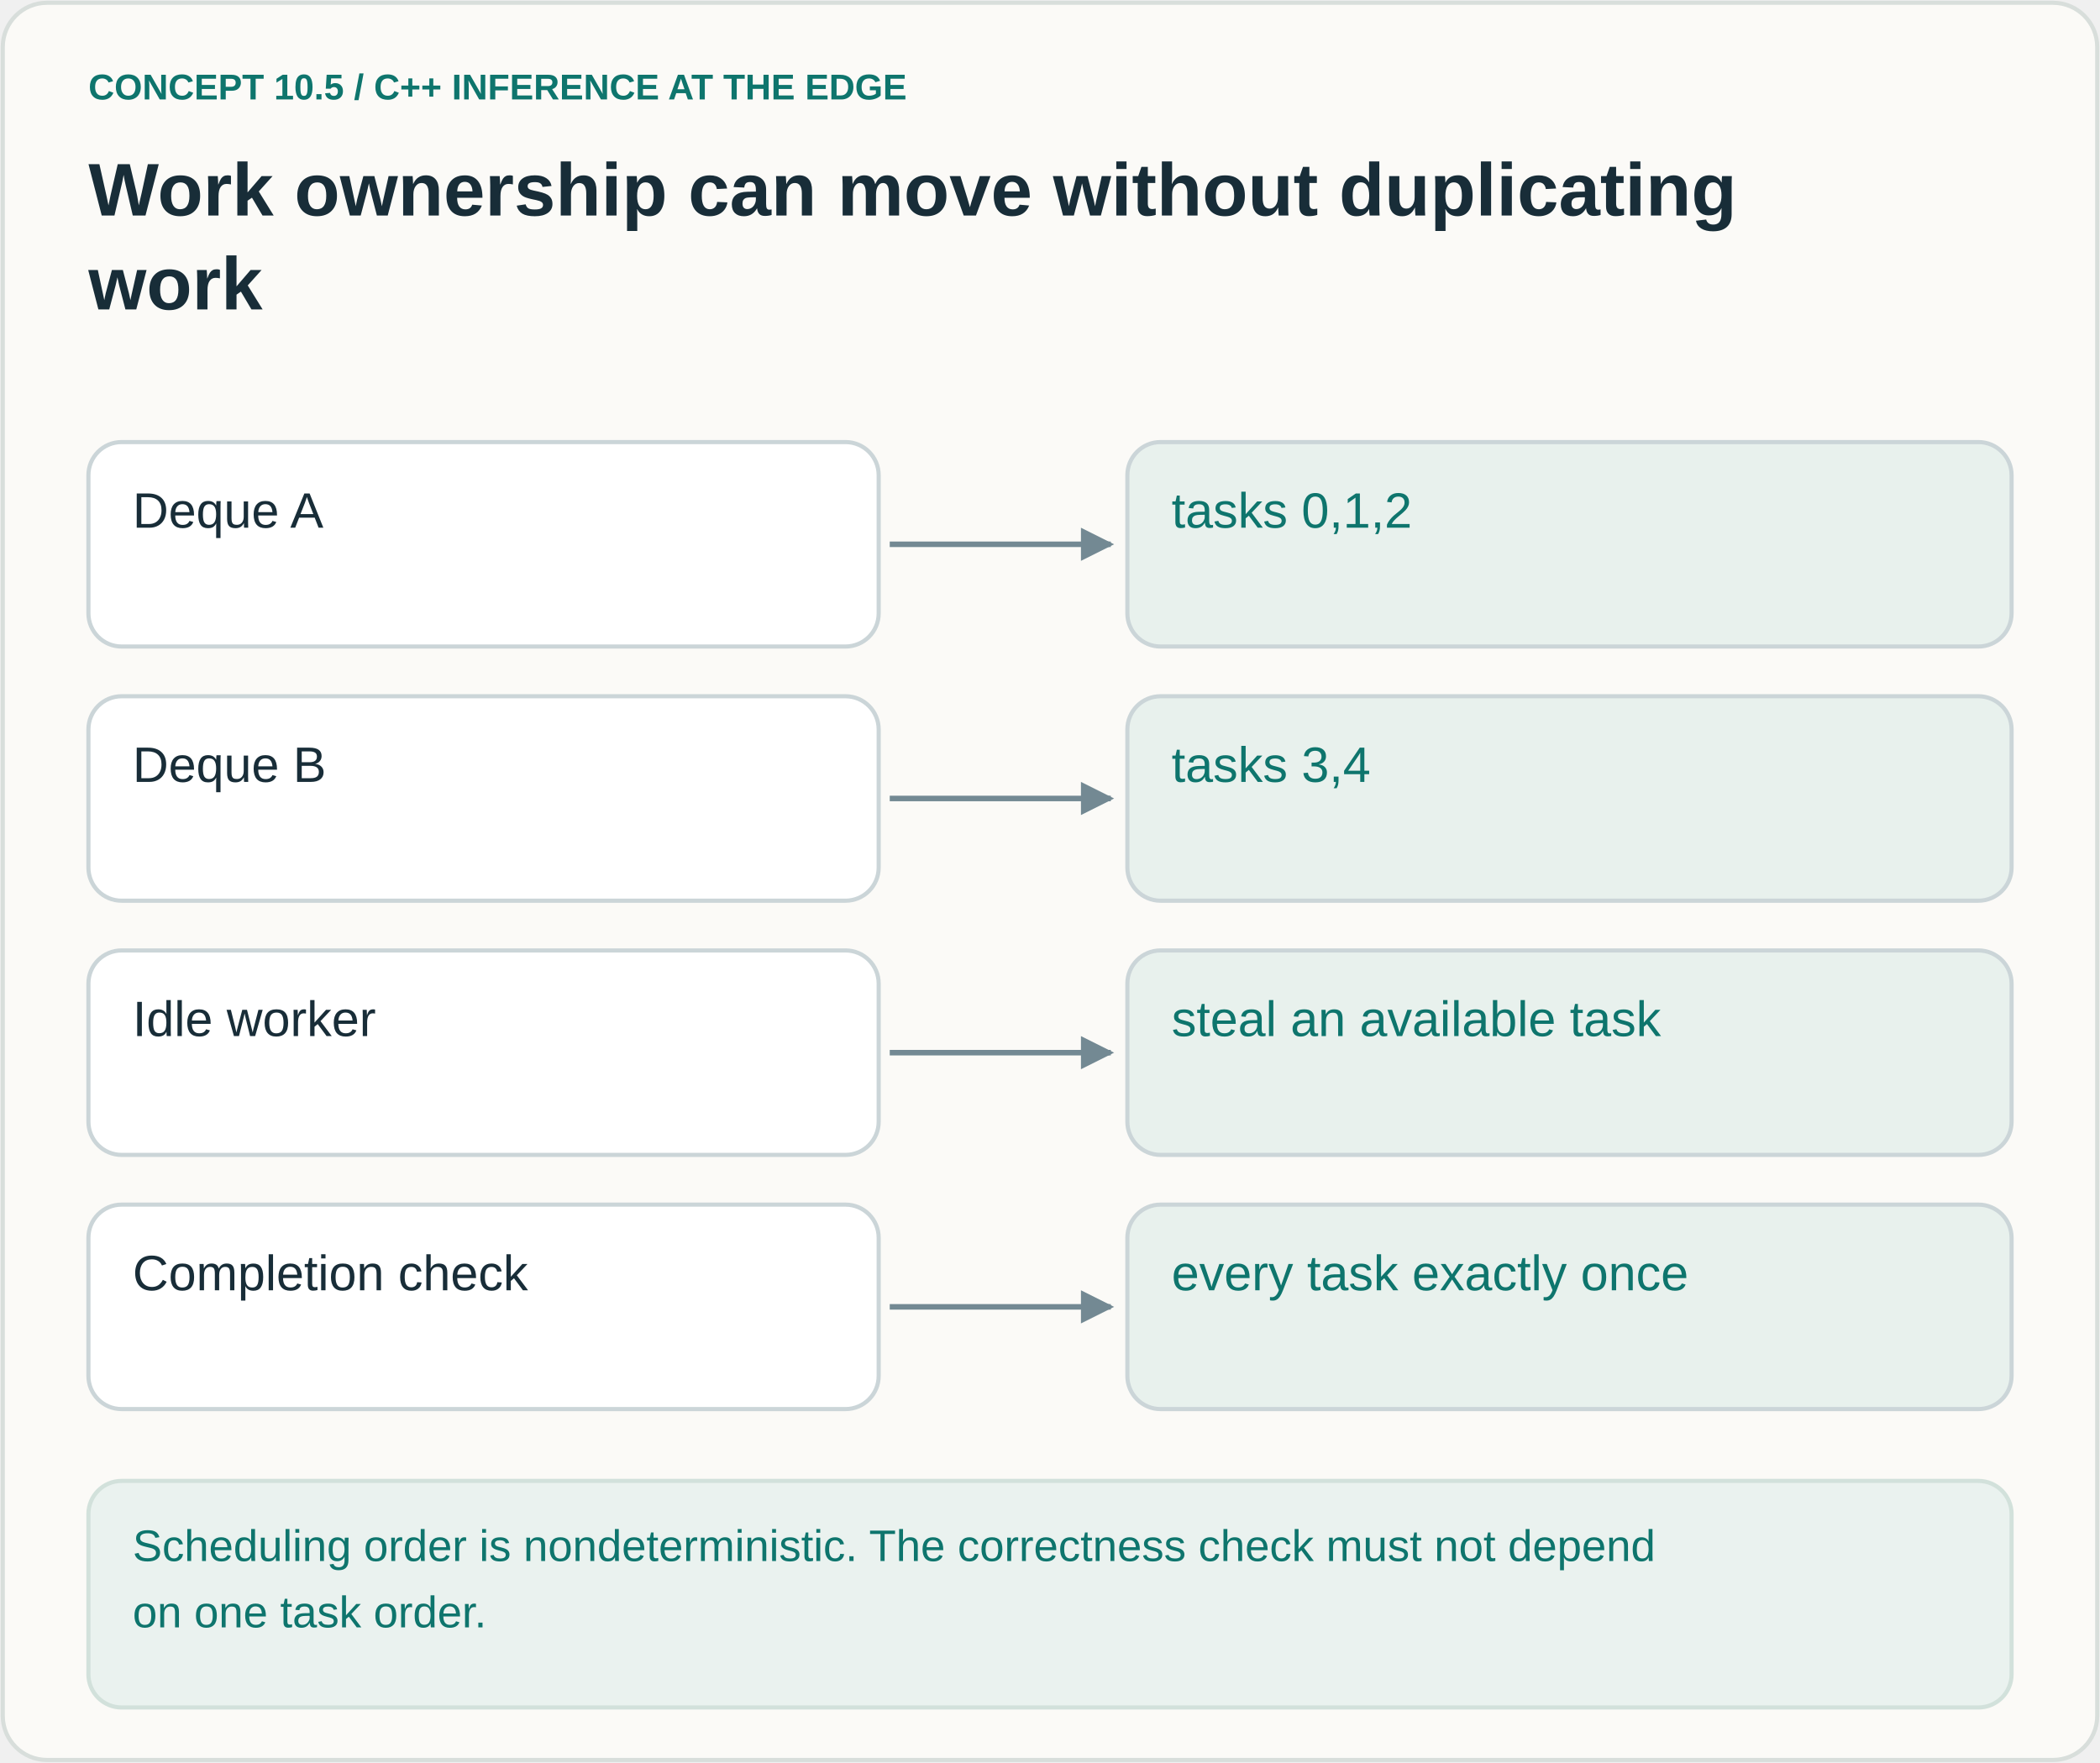
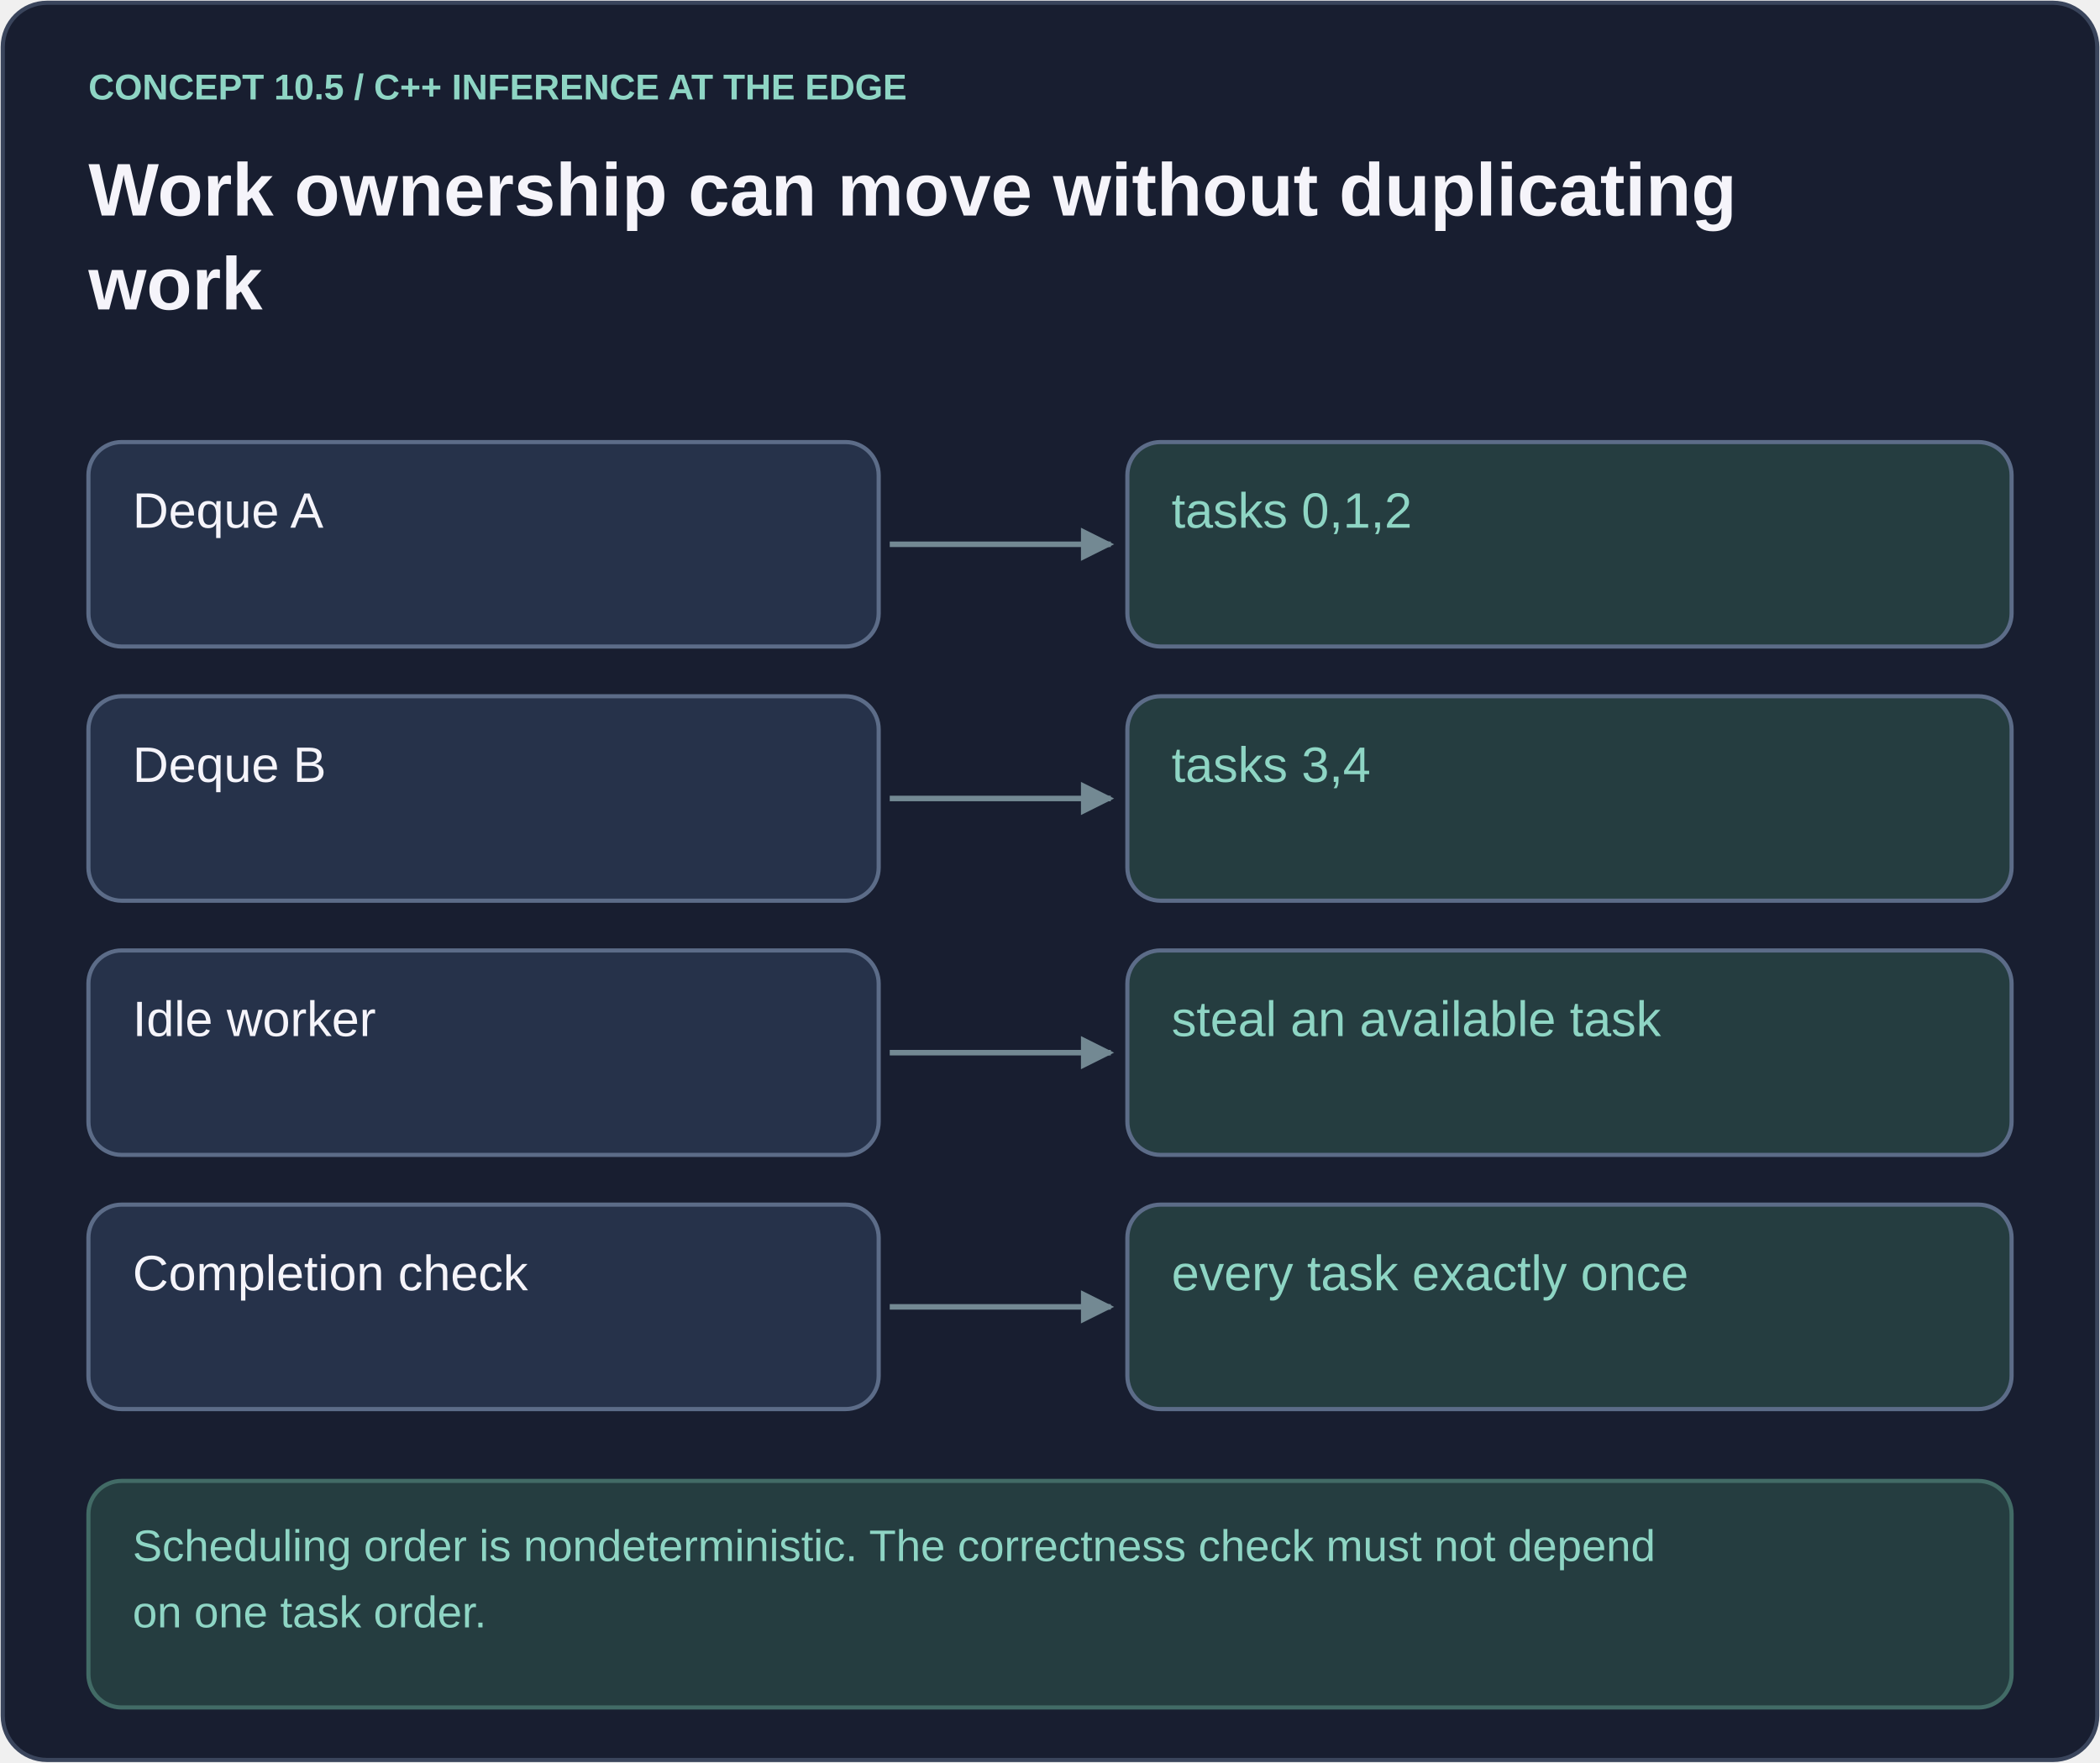
<svg xmlns="http://www.w3.org/2000/svg" width="760" height="638" viewBox="0 0 760 638" role="img" aria-labelledby="title desc">
  <defs>
    <marker id="arrow" viewBox="0 0 10 10" refX="9" refY="5" markerWidth="6" markerHeight="6" orient="auto-start-reverse">
      <path d="M0 0 L10 5 L0 10 Z" fill="#738993" />
    </marker>
  </defs>
  <g font-family="Arial, Helvetica, sans-serif">
-     <rect x="1" y="1" width="758" height="636" rx="16" fill="#fbfaf7" stroke="#d8dedb" stroke-width="1.5" />
-     <text x="32" y="36" font-size="13" fill="#0e756d" font-weight="700" text-anchor="start">CONCEPT 10.5  /  C++ INFERENCE AT THE EDGE</text>
-     <text x="32" y="78" font-size="27" fill="#182d38" font-weight="600" text-anchor="start">Work ownership can move without duplicating</text>
-     <text x="32" y="112" font-size="27" fill="#182d38" font-weight="600" text-anchor="start">work</text>
-     <rect x="32" y="160" width="286" height="74" rx="12" fill="#fff" stroke="#cbd5d8" stroke-width="1.5" />
-     <rect x="408" y="160" width="320" height="74" rx="12" fill="#e8f1ed" stroke="#cbd5d8" stroke-width="1.5" />
-     <text x="48" y="191" font-size="18" fill="#182d38" font-weight="400" text-anchor="start">Deque A</text>
-     <text x="424" y="191" font-size="18" fill="#0e756d" font-weight="400" text-anchor="start">tasks 0,1,2</text>
+     <rect x="1" y="1" width="758" height="636" rx="16" fill="#181e30" stroke="#3a455c" stroke-width="1.5" />
+     <text x="32" y="36" font-size="13" fill="#8ed5c4" font-weight="700" text-anchor="start">CONCEPT 10.5  /  C++ INFERENCE AT THE EDGE</text>
+     <text x="32" y="78" font-size="27" fill="#f5f4fa" font-weight="600" text-anchor="start">Work ownership can move without duplicating</text>
+     <text x="32" y="112" font-size="27" fill="#f5f4fa" font-weight="600" text-anchor="start">work</text>
+     <rect x="32" y="160" width="286" height="74" rx="12" fill="#26324a" stroke="#5c6c88" stroke-width="1.5" />
+     <rect x="408" y="160" width="320" height="74" rx="12" fill="#253d40" stroke="#5c6c88" stroke-width="1.5" />
+     <text x="48" y="191" font-size="18" fill="#f5f4fa" font-weight="400" text-anchor="start">Deque A</text>
+     <text x="424" y="191" font-size="18" fill="#8ed5c4" font-weight="400" text-anchor="start">tasks 0,1,2</text>
    <path d="M322 197 L402 197" fill="none" stroke="#738993" stroke-width="2" marker-end="url(#arrow)" />
-     <rect x="32" y="252" width="286" height="74" rx="12" fill="#fff" stroke="#cbd5d8" stroke-width="1.5" />
-     <rect x="408" y="252" width="320" height="74" rx="12" fill="#e8f1ed" stroke="#cbd5d8" stroke-width="1.5" />
-     <text x="48" y="283" font-size="18" fill="#182d38" font-weight="400" text-anchor="start">Deque B</text>
-     <text x="424" y="283" font-size="18" fill="#0e756d" font-weight="400" text-anchor="start">tasks 3,4</text>
+     <rect x="32" y="252" width="286" height="74" rx="12" fill="#26324a" stroke="#5c6c88" stroke-width="1.5" />
+     <rect x="408" y="252" width="320" height="74" rx="12" fill="#253d40" stroke="#5c6c88" stroke-width="1.5" />
+     <text x="48" y="283" font-size="18" fill="#f5f4fa" font-weight="400" text-anchor="start">Deque B</text>
+     <text x="424" y="283" font-size="18" fill="#8ed5c4" font-weight="400" text-anchor="start">tasks 3,4</text>
    <path d="M322 289 L402 289" fill="none" stroke="#738993" stroke-width="2" marker-end="url(#arrow)" />
-     <rect x="32" y="344" width="286" height="74" rx="12" fill="#fff" stroke="#cbd5d8" stroke-width="1.5" />
-     <rect x="408" y="344" width="320" height="74" rx="12" fill="#e8f1ed" stroke="#cbd5d8" stroke-width="1.5" />
-     <text x="48" y="375" font-size="18" fill="#182d38" font-weight="400" text-anchor="start">Idle worker</text>
-     <text x="424" y="375" font-size="18" fill="#0e756d" font-weight="400" text-anchor="start">steal an available task</text>
+     <rect x="32" y="344" width="286" height="74" rx="12" fill="#26324a" stroke="#5c6c88" stroke-width="1.5" />
+     <rect x="408" y="344" width="320" height="74" rx="12" fill="#253d40" stroke="#5c6c88" stroke-width="1.5" />
+     <text x="48" y="375" font-size="18" fill="#f5f4fa" font-weight="400" text-anchor="start">Idle worker</text>
+     <text x="424" y="375" font-size="18" fill="#8ed5c4" font-weight="400" text-anchor="start">steal an available task</text>
    <path d="M322 381 L402 381" fill="none" stroke="#738993" stroke-width="2" marker-end="url(#arrow)" />
-     <rect x="32" y="436" width="286" height="74" rx="12" fill="#fff" stroke="#cbd5d8" stroke-width="1.5" />
-     <rect x="408" y="436" width="320" height="74" rx="12" fill="#e8f1ed" stroke="#cbd5d8" stroke-width="1.5" />
-     <text x="48" y="467" font-size="18" fill="#182d38" font-weight="400" text-anchor="start">Completion check</text>
-     <text x="424" y="467" font-size="18" fill="#0e756d" font-weight="400" text-anchor="start">every task exactly once</text>
+     <rect x="32" y="436" width="286" height="74" rx="12" fill="#26324a" stroke="#5c6c88" stroke-width="1.5" />
+     <rect x="408" y="436" width="320" height="74" rx="12" fill="#253d40" stroke="#5c6c88" stroke-width="1.5" />
+     <text x="48" y="467" font-size="18" fill="#f5f4fa" font-weight="400" text-anchor="start">Completion check</text>
+     <text x="424" y="467" font-size="18" fill="#8ed5c4" font-weight="400" text-anchor="start">every task exactly once</text>
    <path d="M322 473 L402 473" fill="none" stroke="#738993" stroke-width="2" marker-end="url(#arrow)" />
-     <rect x="32" y="536" width="696" height="82" rx="12" fill="#eaf2ef" stroke="#d2e1db" stroke-width="1.5" />
-     <text x="48" y="565" font-size="16" fill="#0e756d" font-weight="400" text-anchor="start">Scheduling order is nondeterministic. The correctness check must not depend</text>
-     <text x="48" y="589" font-size="16" fill="#0e756d" font-weight="400" text-anchor="start">on one task order.</text>
+     <rect x="32" y="536" width="696" height="82" rx="12" fill="#253d40" stroke="#426b66" stroke-width="1.5" />
+     <text x="48" y="565" font-size="16" fill="#8ed5c4" font-weight="400" text-anchor="start">Scheduling order is nondeterministic. The correctness check must not depend</text>
+     <text x="48" y="589" font-size="16" fill="#8ed5c4" font-weight="400" text-anchor="start">on one task order.</text>
  </g>
</svg>
